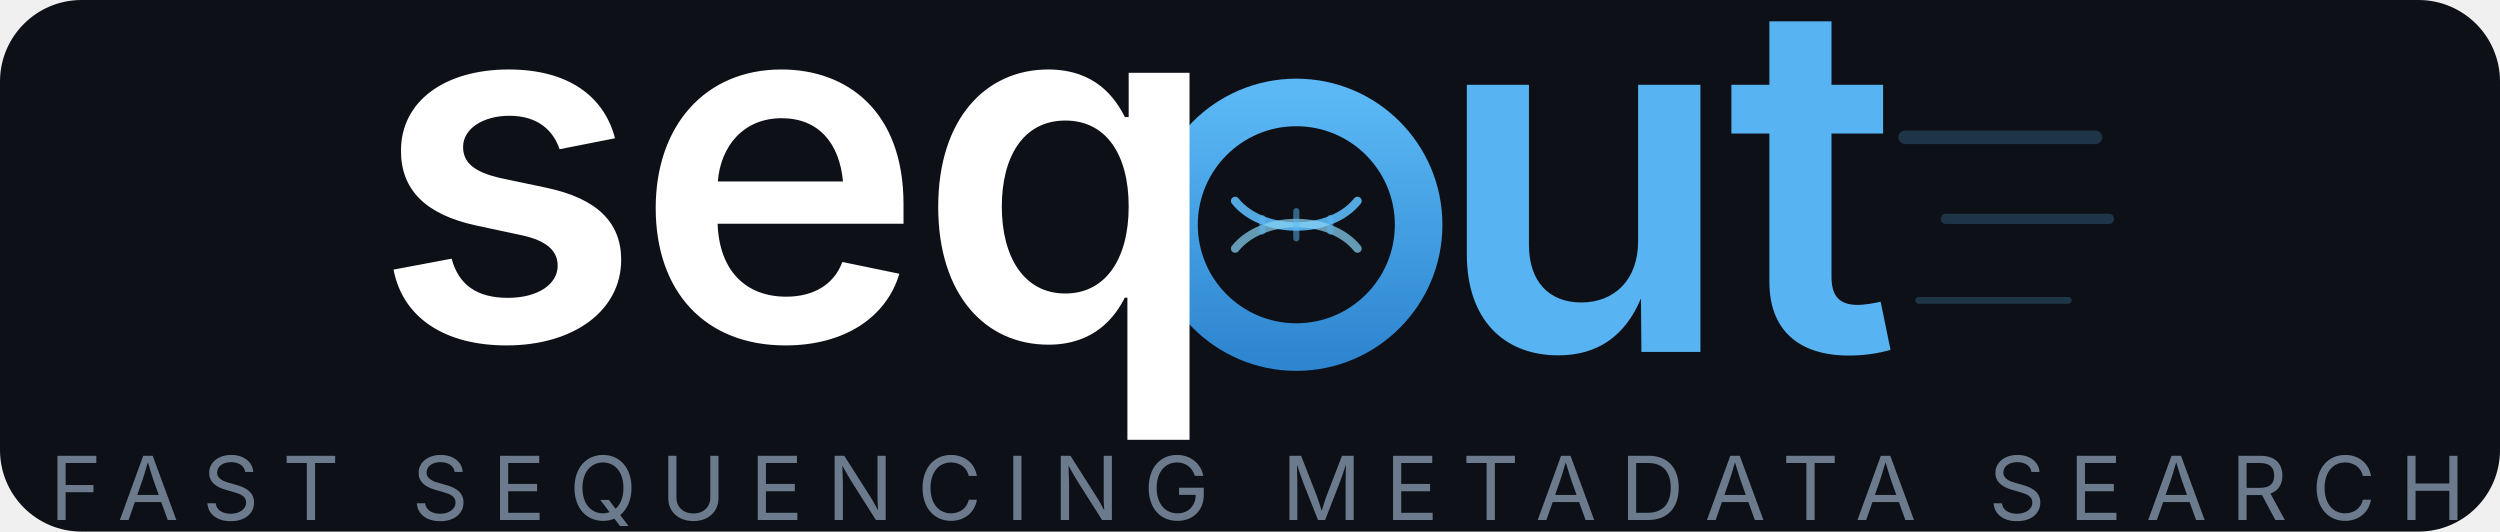
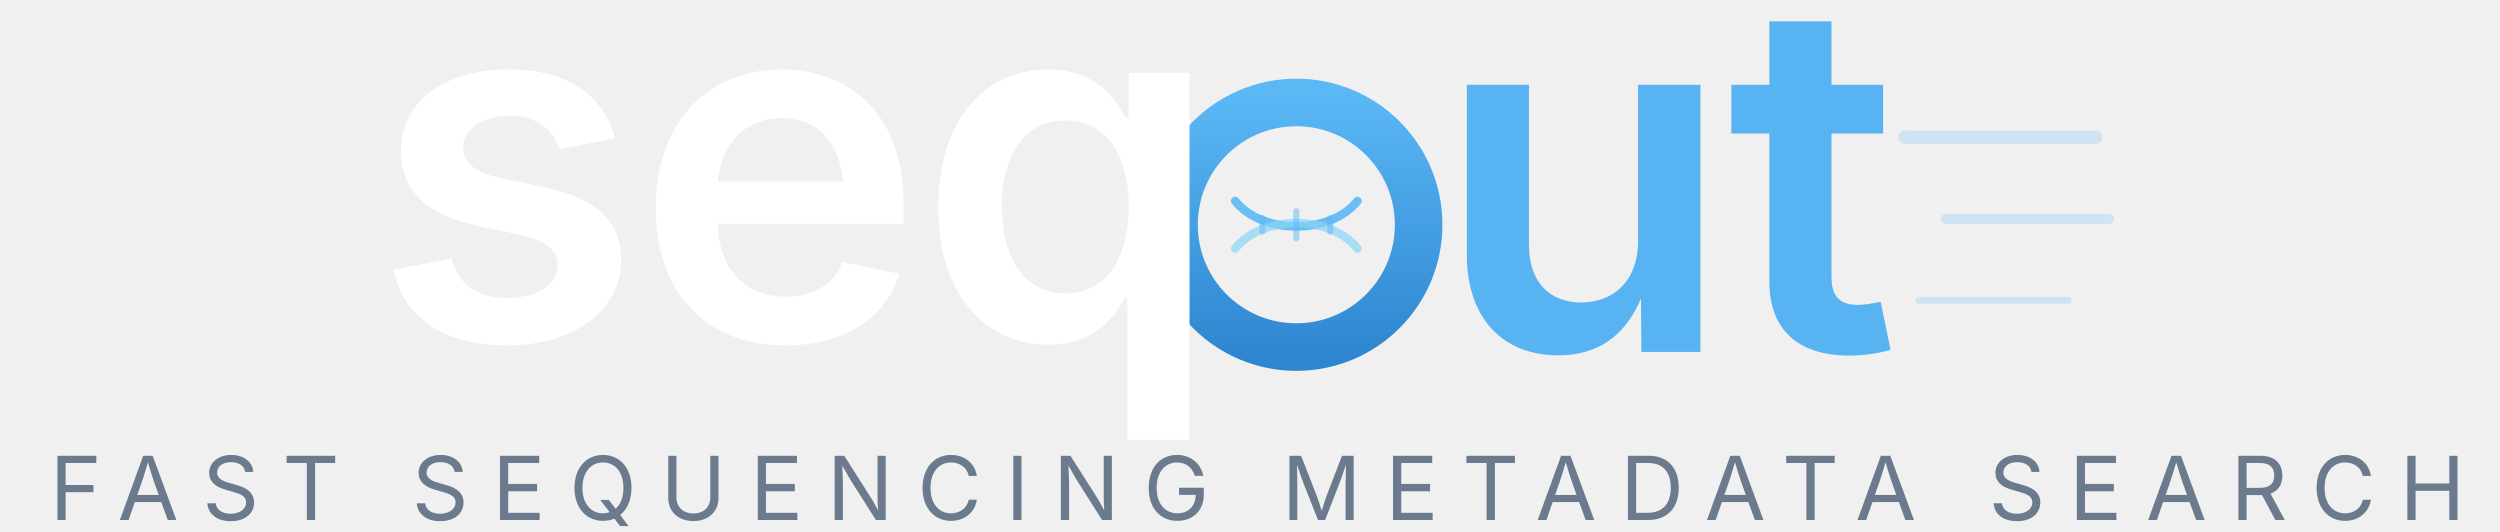
<svg xmlns="http://www.w3.org/2000/svg" xmlns:xlink="http://www.w3.org/1999/xlink" viewBox="0 0 367.912 78.231" width="367.912" height="78.231" version="1.1" id="svg16">
  <defs id="defs2">
    <linearGradient id="iconGrad" x1="0" y1="0" x2="0" y2="1">
      <stop offset="0%" style="stop-color:#5BB8F5;stop-opacity:1" id="stop1" />
      <stop offset="100%" style="stop-color:#2E86D0;stop-opacity:1" id="stop2" />
    </linearGradient>
    <linearGradient xlink:href="#iconGrad" id="linearGradient17" x1="1.25" y1="1.25" x2="1.25" y2="78.75" gradientUnits="userSpaceOnUse" gradientTransform="translate(5.696614,0.7120768)" />
  </defs>
-   <rect width="367.912" height="78.231" fill="#0d1117" rx="12" id="rect2" ry="12" x="0" y="0" style="stroke-width:0.447" />
  <g id="g1">
    <g id="g18" transform="translate(5.533174,0.2909157)">
      <g id="g21" transform="translate(4.545421)">
        <g id="g2" transform="translate(-7)">
          <g id="g17">
            <g id="g20">
              <g transform="matrix(0.5,0,0,0.5,164.8453,12.42988)" id="g9">
                <circle cx="45.697" cy="40.712" r="36" fill="none" stroke="url(#iconGrad)" stroke-width="5.5" id="circle2" style="stroke:url(#linearGradient17);stroke-width:14;stroke-dasharray:none" />
                <g id="g19" transform="translate(5.696613,-6.287922)">
                  <path d="m 22,40 c 8,10 28,10 36,0" fill="none" stroke="#5bb8f5" stroke-width="2.5" stroke-linecap="round" opacity="0.9" id="path6" />
                  <path d="M 22,54 C 30,44 50,44 58,54" fill="none" stroke="#89d4f7" stroke-width="2.5" stroke-linecap="round" opacity="0.7" id="path7" />
                  <line x1="30" y1="45" x2="30" y2="49" stroke="#5bb8f5" stroke-width="1.8" stroke-linecap="round" opacity="0.5" id="line7" />
                  <line x1="40" y1="43" x2="40" y2="51" stroke="#5bb8f5" stroke-width="1.8" stroke-linecap="round" opacity="0.5" id="line8" />
                  <line x1="50" y1="45" x2="50" y2="49" stroke="#5bb8f5" stroke-width="1.8" stroke-linecap="round" opacity="0.5" id="line9" />
                </g>
              </g>
              <text x="51.742" y="49.731" font-family="'SF Pro Display', 'Helvetica Neue', 'Segoe UI', sans-serif" font-size="72px" font-weight="600" letter-spacing="-1" fill="#ffffff" id="text9">seq</text>
              <text x="207.928" y="51.502" font-family="'SF Pro Display', 'Helvetica Neue', 'Segoe UI', sans-serif" font-size="72px" font-weight="600" letter-spacing="-1" fill="#5bb8f5" id="text10" style="fill:#57b3f1;fill-opacity:1">ut</text>
            </g>
          </g>
          <g opacity="0.22" id="g16" transform="translate(-162.7064,-70.08517)">
            <line x1="440" y1="90" x2="468" y2="90" stroke="#5bb8f5" stroke-width="2" stroke-linecap="round" id="line14" />
            <line x1="446" y1="102" x2="470" y2="102" stroke="#5bb8f5" stroke-width="1.5" stroke-linecap="round" id="line15" />
            <line x1="442" y1="114" x2="464" y2="114" stroke="#5bb8f5" stroke-width="1" stroke-linecap="round" id="line16" />
          </g>
        </g>
      </g>
    </g>
  </g>
  <text x="7.315" y="76.528" font-family="'SF Pro Text', 'Helvetica Neue', 'Segoe UI', sans-serif" font-size="13px" font-weight="400" letter-spacing="3.5" fill="#6b7b8d" id="text16">FAST SEQUENCING METADATA SEARCH</text>
</svg>
